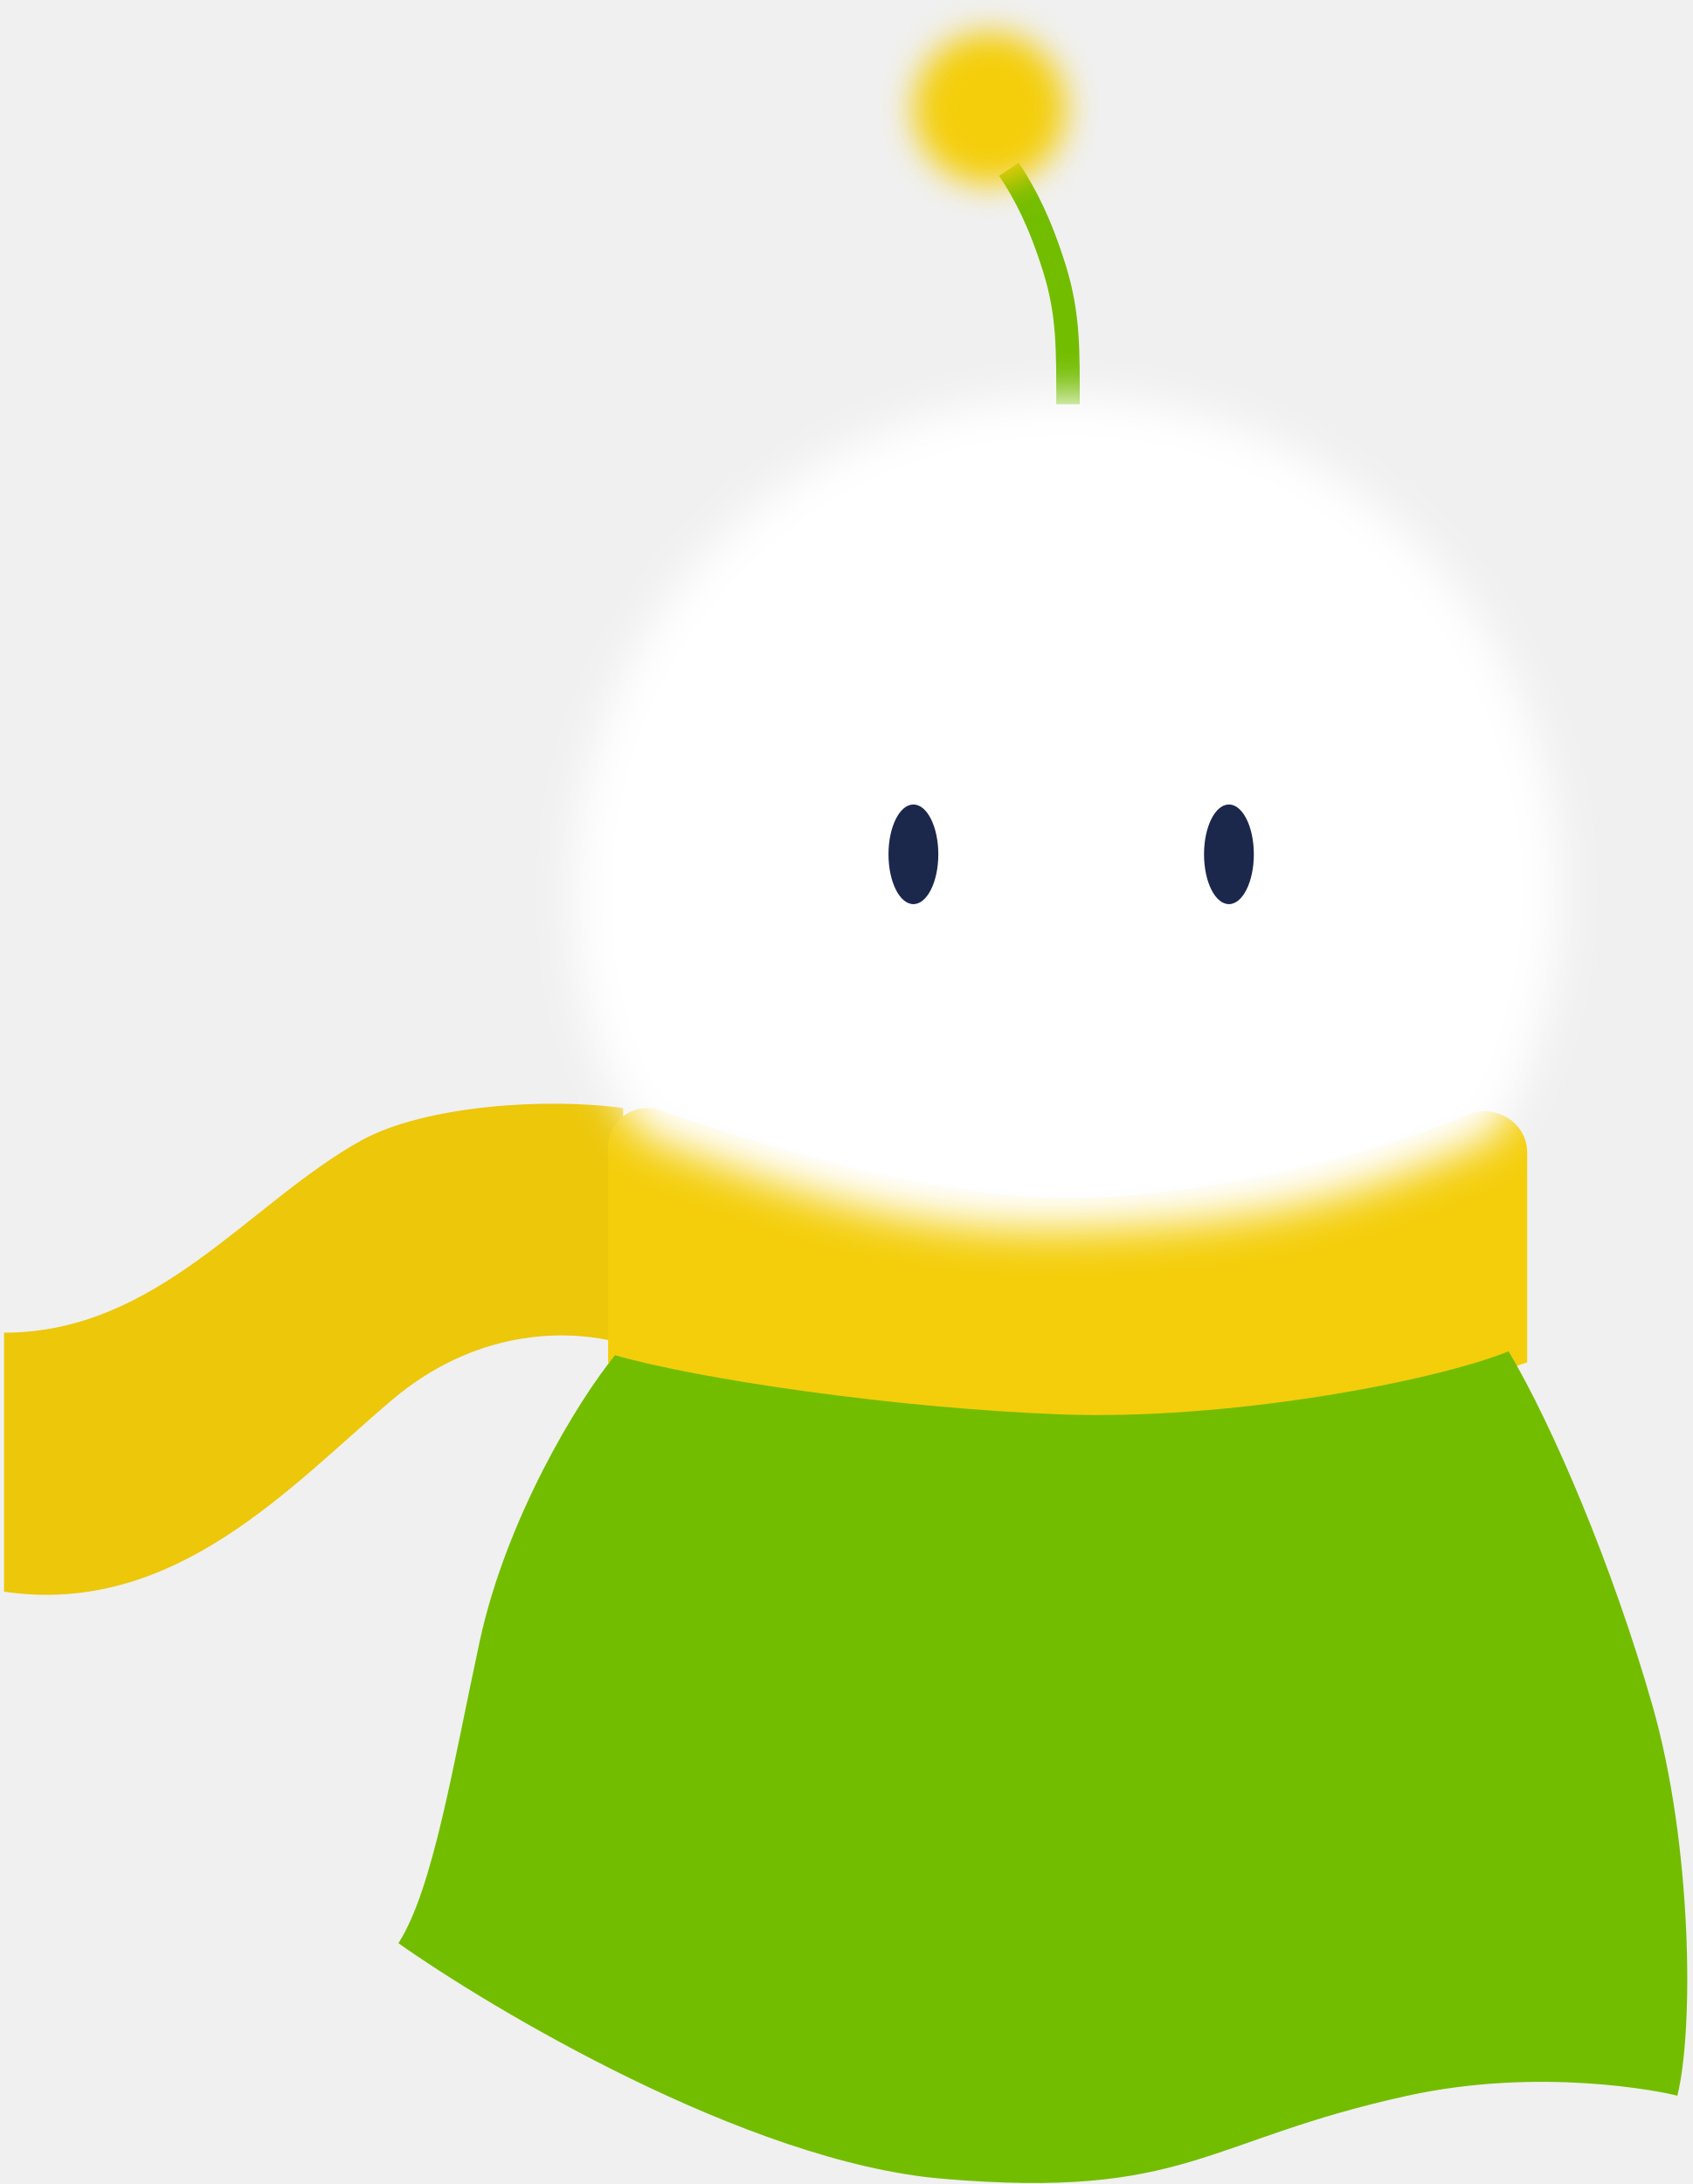
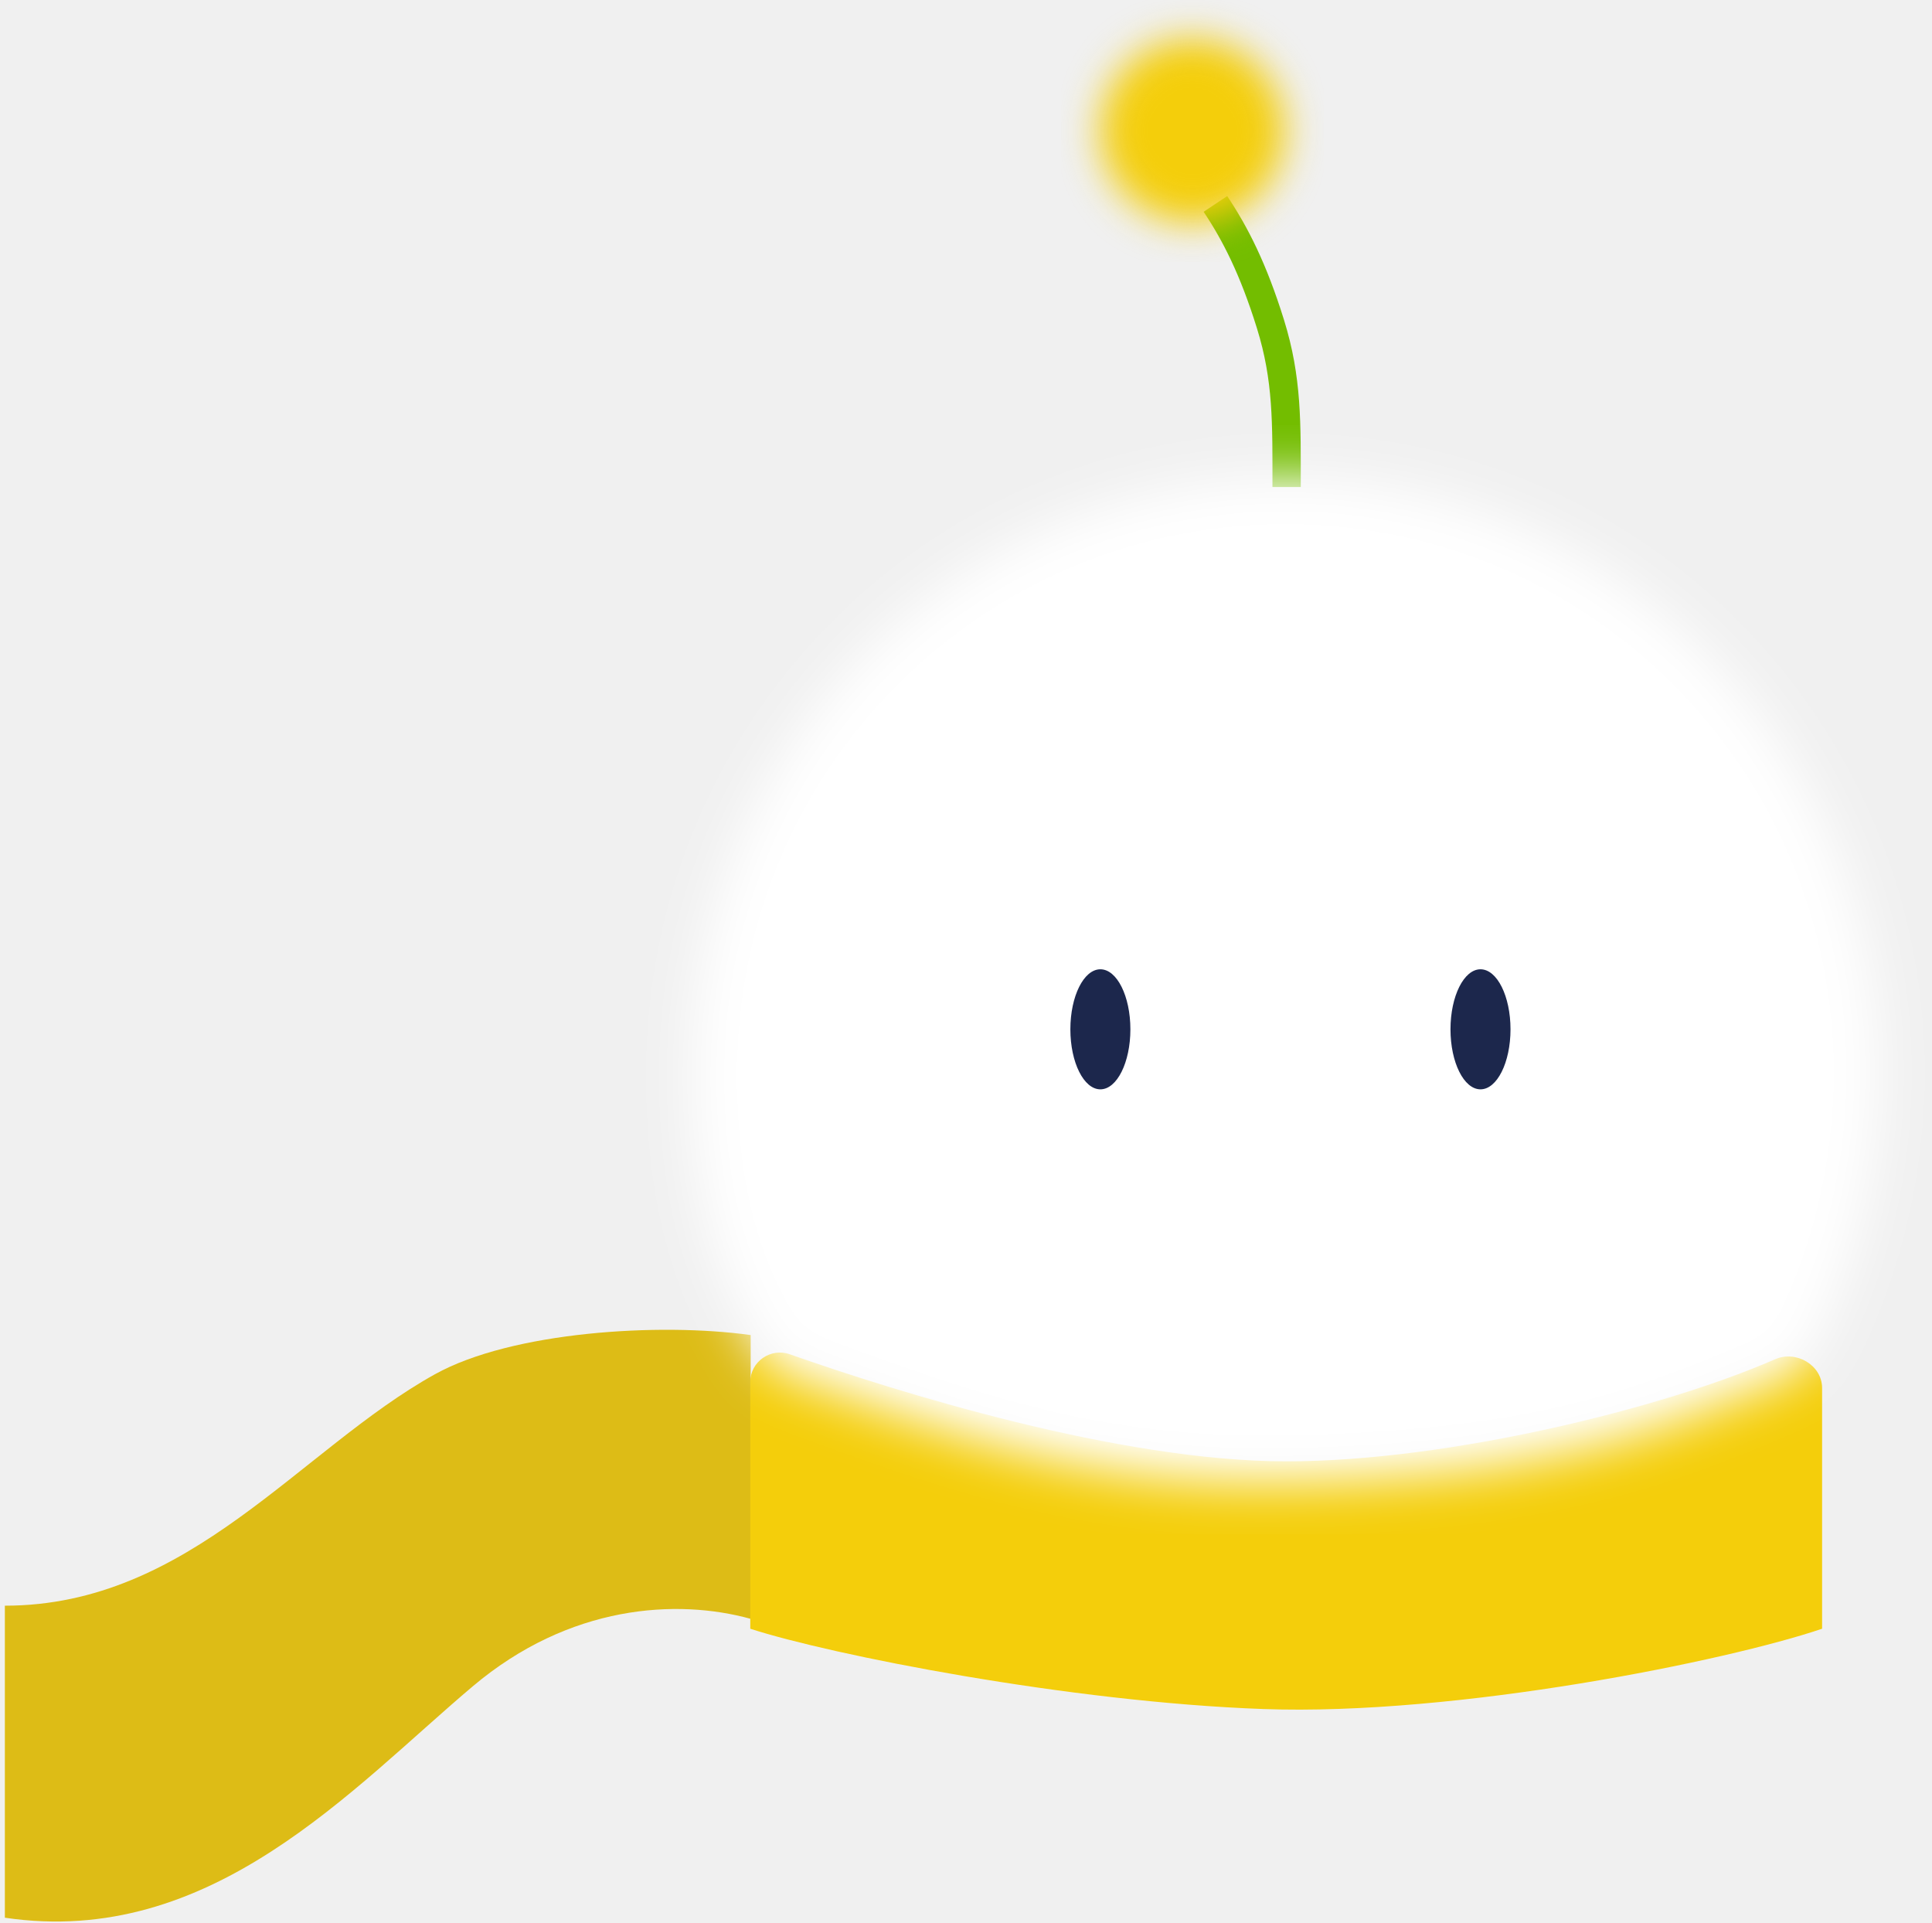
- <svg xmlns="http://www.w3.org/2000/svg" width="210" height="271" viewBox="0 0 210 271" fill="none">
-   <path d="M48.705 173.661C58.662 165.262 69.715 164.62 77.321 166.72V137.495C67.938 136.187 52.716 137.132 44.792 141.534C30.882 149.262 19.562 165.366 0.5 165.366V197.5C21.762 200.65 36.258 184.161 48.705 173.661Z" fill="#ECC70A" />
-   <path d="M132.501 150.5C115.248 150.5 92.394 143.356 81.346 139.473C79.37 138.779 77.28 140.234 77.28 142.329V167.74C85.604 170.436 110.136 175.29 130.113 176.009C150.09 176.728 177.969 171.035 187.68 167.74V142.953C187.68 140.588 185.009 139.036 182.843 139.985C171.361 145.014 149.244 150.5 132.501 150.5Z" fill="#F4CE0B" stroke="#F4CE0B" stroke-width="3.648" />
+ <svg xmlns="http://www.w3.org/2000/svg" width="199" height="198" viewBox="0 0 199 198" fill="none">
+   <path d="M48.705 173.661C58.662 165.262 69.715 164.62 77.321 166.72V137.495C67.938 136.187 52.716 137.132 44.792 141.534C30.882 149.262 19.562 165.366 0.5 165.366V197.5C21.762 200.65 36.258 184.161 48.705 173.661Z" fill="#DDBC16" />
+   <path d="M132.501 150.5C115.248 150.5 92.394 143.356 81.346 139.473C79.37 138.779 77.28 140.234 77.28 142.329V167.74C85.604 170.436 110.136 175.29 130.113 176.009C150.09 176.728 177.969 171.035 187.68 167.74V142.953C187.68 140.588 185.009 139.036 182.843 139.985C171.361 145.014 149.244 150.5 132.501 150.5Z" fill="#F4CE0B" />
  <path d="M132.524 50.16C132.524 43.566 132.622 39.032 130.857 33.365C129.093 27.698 127.251 24.092 125.19 21.001" stroke="#73BD00" stroke-width="2.918" />
  <g filter="url(#filter0_f_488_358)">
    <path d="M132.402 49.239C98.6 49.239 71.198 76.641 71.198 110.443C71.198 122.879 73.555 132.322 79.732 140.876C101.314 149.014 113.689 153.102 134.382 152.479C159.229 151.73 169.624 148.024 185.702 140.876C189.979 133.273 193.606 122.879 193.606 110.443C193.606 76.641 166.204 49.239 132.402 49.239Z" fill="white" />
  </g>
  <g filter="url(#filter1_f_488_358)">
    <circle cx="122.82" cy="13.479" r="9.479" fill="#F4CE0B" />
  </g>
  <ellipse cx="113.341" cy="106.006" rx="3.091" ry="6.182" fill="#1C274C" />
  <ellipse cx="152.494" cy="106.006" rx="3.091" ry="6.182" fill="#1C274C" />
-   <path d="M59.52 203.68C62.818 188.431 71.684 173.827 76.32 168.16C86.547 171.107 110.7 174.7 131.5 175.5C152.3 176.3 177.8 171.453 187.2 167.68C192.696 176.953 200.098 194.309 205.044 211.619C209.99 228.929 210.196 251.804 208.135 260.047C206.246 259.531 191.134 256.44 174.648 260.047C149.404 265.569 147.343 272.926 116.948 270.35C92.631 268.29 60.603 249.02 49.44 241.12C53.76 234.4 56.223 218.93 59.52 203.68Z" fill="#73BD00" />
  <defs>
    <filter id="filter0_f_488_358" x="65.798" y="43.839" width="133.207" height="114.101" filterUnits="userSpaceOnUse" color-interpolation-filters="sRGB">
      <feFlood flood-opacity="0" result="BackgroundImageFix" />
      <feBlend mode="normal" in="SourceGraphic" in2="BackgroundImageFix" result="shape" />
      <feGaussianBlur stdDeviation="2.7" result="effect1_foregroundBlur_488_358" />
    </filter>
    <filter id="filter1_f_488_358" x="109.341" y="0" width="26.959" height="26.959" filterUnits="userSpaceOnUse" color-interpolation-filters="sRGB">
      <feFlood flood-opacity="0" result="BackgroundImageFix" />
      <feBlend mode="normal" in="SourceGraphic" in2="BackgroundImageFix" result="shape" />
      <feGaussianBlur stdDeviation="2" result="effect1_foregroundBlur_488_358" />
    </filter>
  </defs>
</svg>
